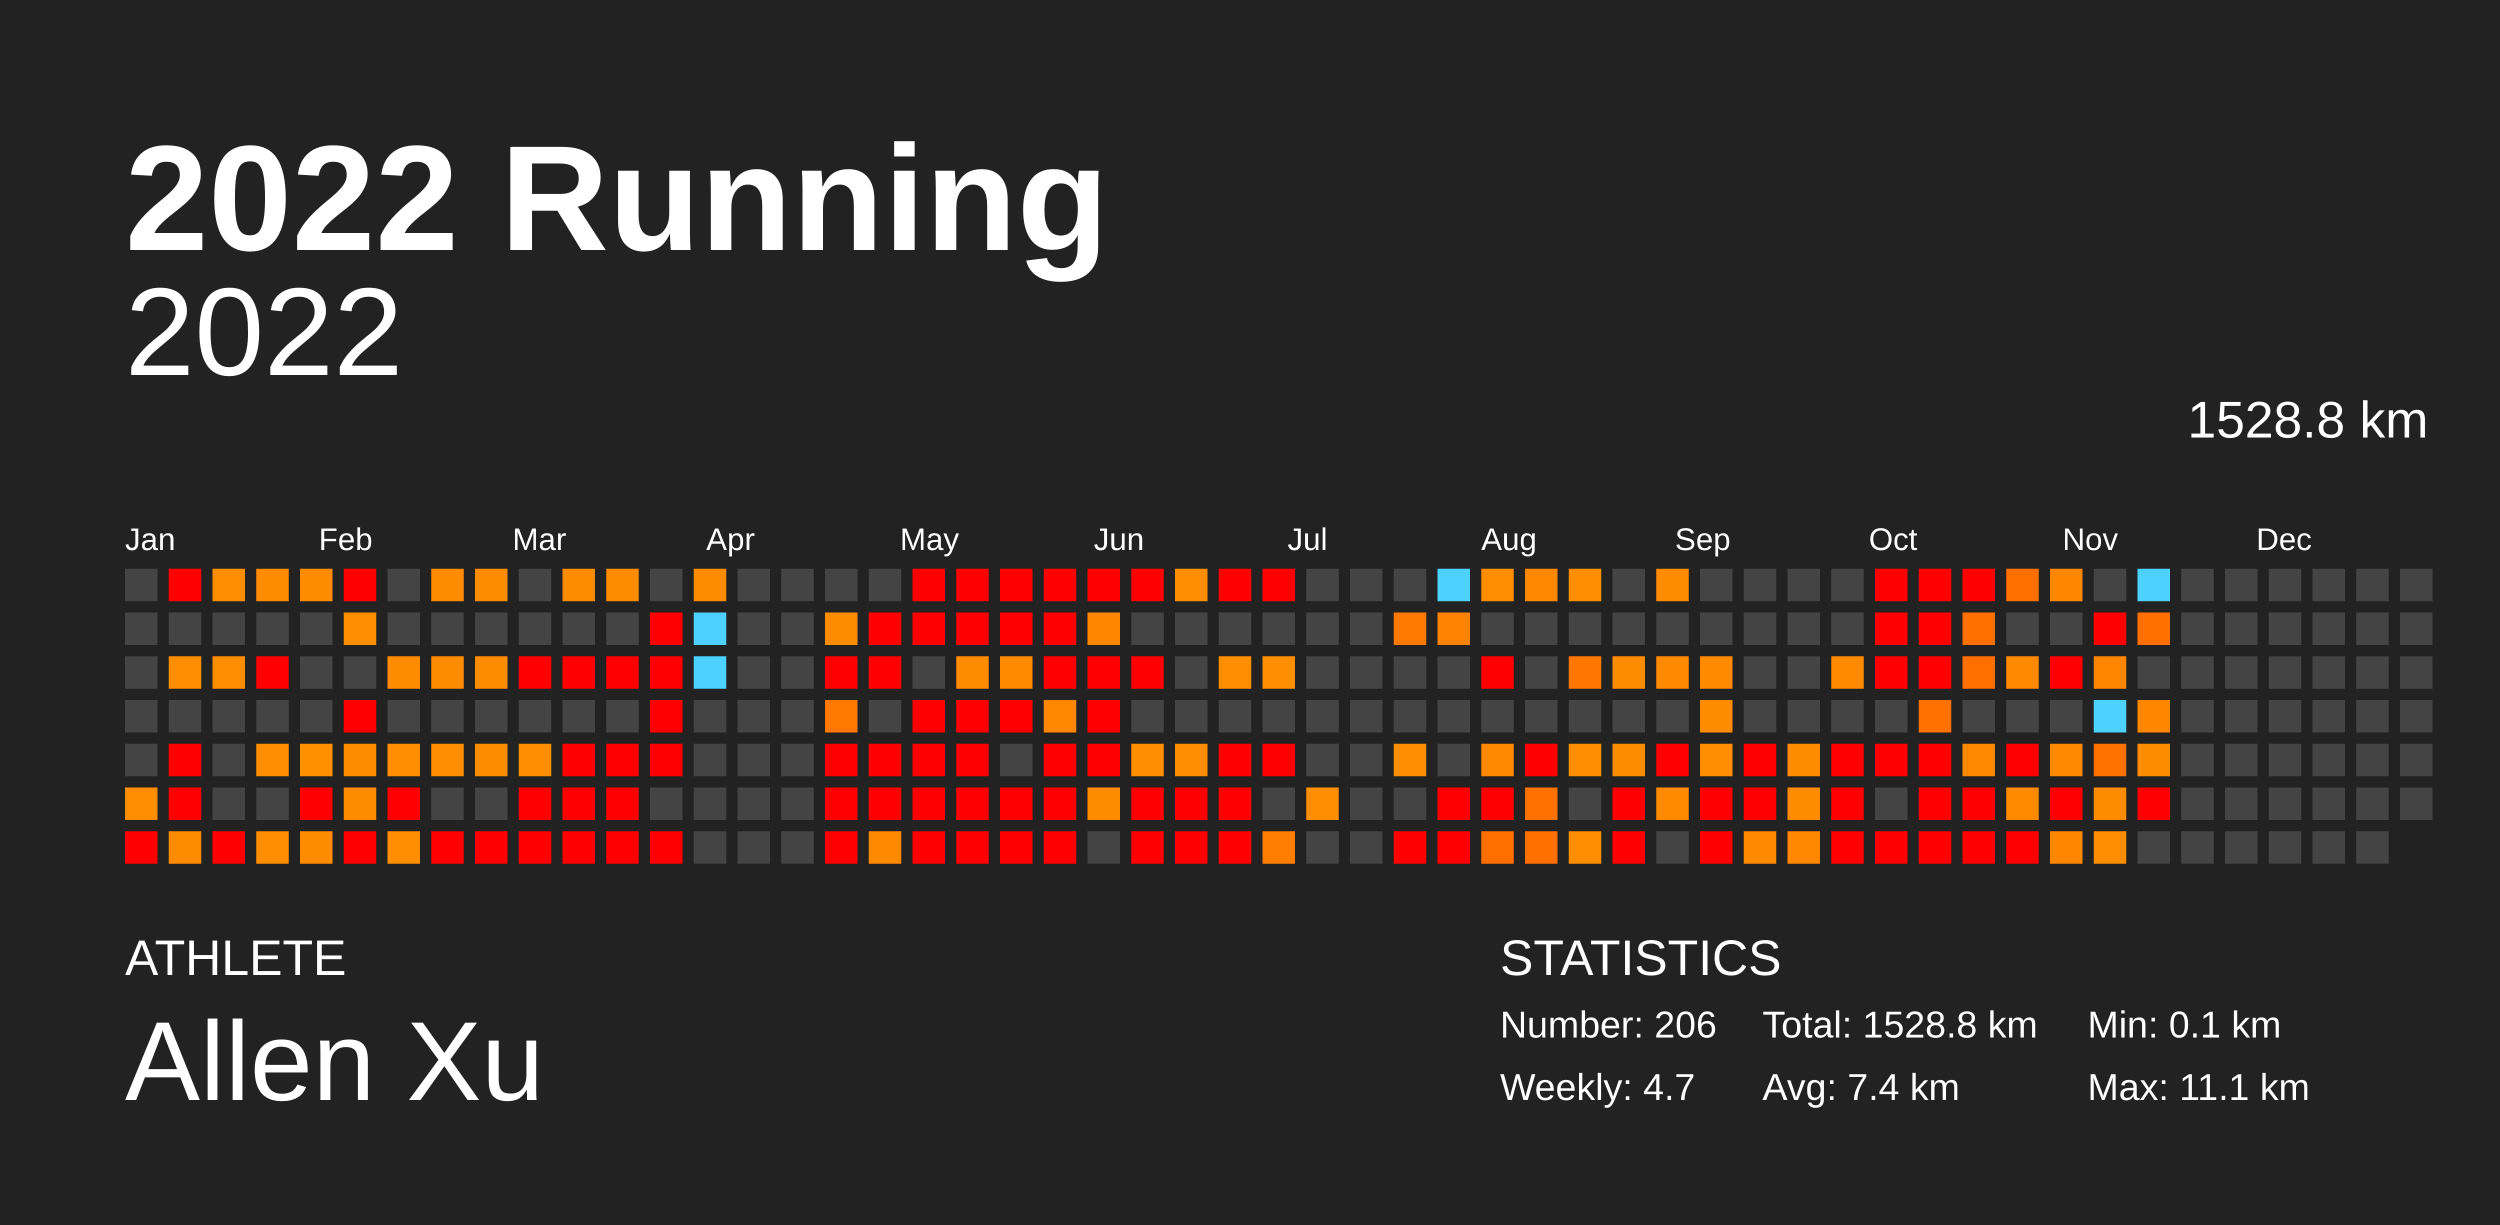
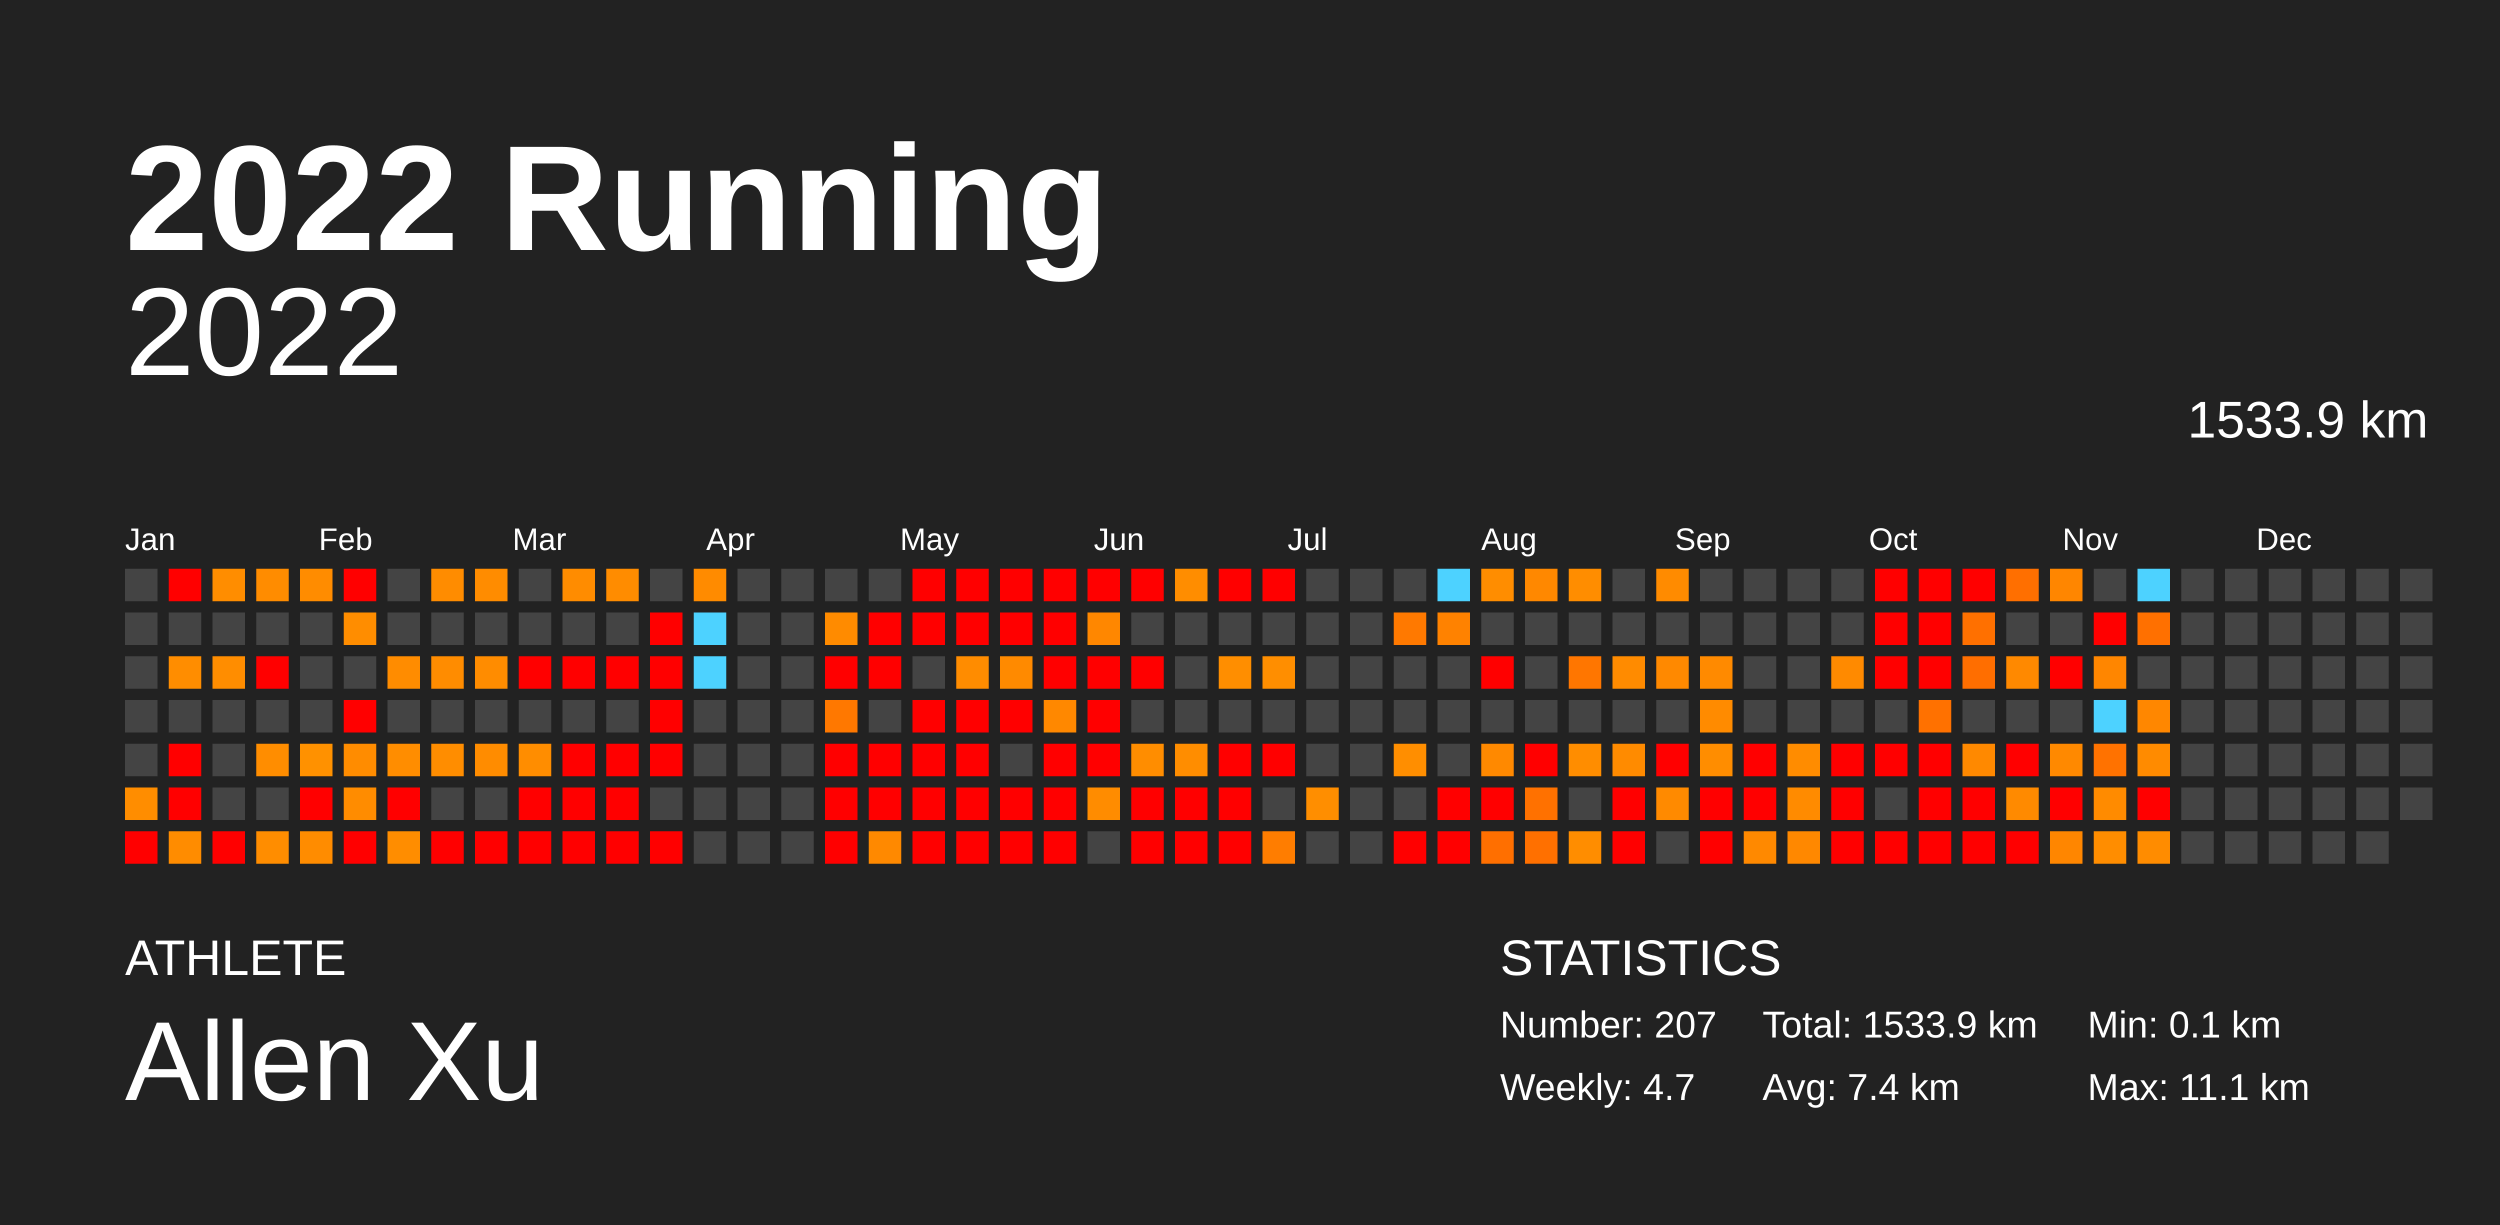
<svg xmlns="http://www.w3.org/2000/svg" baseProfile="full" height="98mm" version="1.1" viewBox="0,0,200,98" width="200mm">
  <defs />
  <rect fill="#222222" height="98" width="200" x="0" y="0" />
  <text fill="#FFFFFF" style="font-size:12px; font-family:Arial; font-weight:bold;" x="10" y="20">2022 Running</text>
  <text fill="#FFFFFF" style="font-size:4px; font-family:Arial" x="10" y="78">ATHLETE</text>
  <text fill="#FFFFFF" style="font-size:9px; font-family:Arial" x="10" y="88">Allen Xu</text>
  <text fill="#FFFFFF" style="font-size:4px; font-family:Arial" x="120" y="78">STATISTICS</text>
-   <text fill="#FFFFFF" style="font-size:3px; font-family:Arial" x="120" y="83">Number: 206</text>
+   <text fill="#FFFFFF" style="font-size:3px; font-family:Arial" x="120" y="83">Number: 207</text>
  <text fill="#FFFFFF" style="font-size:3px; font-family:Arial" x="120" y="88">Weekly: 4.7</text>
-   <text fill="#FFFFFF" style="font-size:3px; font-family:Arial" x="141" y="83">Total: 1528.8 km</text>
+   <text fill="#FFFFFF" style="font-size:3px; font-family:Arial" x="141" y="83">Total: 1533.9 km</text>
  <text fill="#FFFFFF" style="font-size:3px; font-family:Arial" x="141" y="88">Avg: 7.4 km</text>
  <text fill="#FFFFFF" style="font-size:3px; font-family:Arial" x="167" y="83">Min: 0.1 km</text>
  <text fill="#FFFFFF" style="font-size:3px; font-family:Arial" x="167" y="88">Max: 11.1 km</text>
  <text alignment-baseline="hanging" fill="#FFFFFF" style="font-size:10.0px; font-family:Arial;" x="10" y="30">2022</text>
-   <text alignment-baseline="hanging" fill="#FFFFFF" style="font-size:4.125px; font-family:Arial;" x="175" y="35">1528.8 km</text>
+   <text alignment-baseline="hanging" fill="#FFFFFF" style="font-size:4.125px; font-family:Arial;" x="175" y="35">1533.9 km</text>
  <text fill="#FFFFFF" style="font-size:2.5px; font-family:Arial" x="10.0" y="44">Jan</text>
  <text fill="#FFFFFF" style="font-size:2.5px; font-family:Arial" x="25.5" y="44">Feb</text>
  <text fill="#FFFFFF" style="font-size:2.5px; font-family:Arial" x="41.0" y="44">Mar</text>
  <text fill="#FFFFFF" style="font-size:2.5px; font-family:Arial" x="56.5" y="44">Apr</text>
  <text fill="#FFFFFF" style="font-size:2.5px; font-family:Arial" x="72.0" y="44">May</text>
  <text fill="#FFFFFF" style="font-size:2.5px; font-family:Arial" x="87.5" y="44">Jun</text>
  <text fill="#FFFFFF" style="font-size:2.5px; font-family:Arial" x="103.0" y="44">Jul</text>
  <text fill="#FFFFFF" style="font-size:2.5px; font-family:Arial" x="118.5" y="44">Aug</text>
  <text fill="#FFFFFF" style="font-size:2.5px; font-family:Arial" x="134.0" y="44">Sep</text>
  <text fill="#FFFFFF" style="font-size:2.5px; font-family:Arial" x="149.5" y="44">Oct</text>
  <text fill="#FFFFFF" style="font-size:2.5px; font-family:Arial" x="165.0" y="44">Nov</text>
  <text fill="#FFFFFF" style="font-size:2.5px; font-family:Arial" x="180.5" y="44">Dec</text>
  <rect fill="#444444" height="2.6" width="2.6" x="10.0" y="45.5" />
  <rect fill="#444444" height="2.6" width="2.6" x="10.0" y="49.0" />
  <rect fill="#444444" height="2.6" width="2.6" x="10.0" y="52.5" />
  <rect fill="#444444" height="2.6" width="2.6" x="10.0" y="56.0" />
  <rect fill="#444444" height="2.6" width="2.6" x="10.0" y="59.5" />
  <rect fill="#ff8d00" height="2.6" width="2.6" x="10.0" y="63.0" />
  <rect fill="red" height="2.6" width="2.6" x="10.0" y="66.5" />
  <rect fill="red" height="2.6" width="2.6" x="13.5" y="45.5" />
  <rect fill="#444444" height="2.6" width="2.6" x="13.5" y="49.0" />
  <rect fill="#ff8d00" height="2.6" width="2.6" x="13.5" y="52.5" />
  <rect fill="#444444" height="2.6" width="2.6" x="13.5" y="56.0" />
  <rect fill="red" height="2.6" width="2.6" x="13.5" y="59.5" />
  <rect fill="red" height="2.6" width="2.6" x="13.5" y="63.0" />
  <rect fill="#ff8c00" height="2.6" width="2.6" x="13.5" y="66.5" />
  <rect fill="#ff8d00" height="2.6" width="2.6" x="17.0" y="45.5" />
  <rect fill="#444444" height="2.6" width="2.6" x="17.0" y="49.0" />
  <rect fill="#ff8d00" height="2.6" width="2.6" x="17.0" y="52.5" />
  <rect fill="#444444" height="2.6" width="2.6" x="17.0" y="56.0" />
  <rect fill="#444444" height="2.6" width="2.6" x="17.0" y="59.5" />
  <rect fill="#444444" height="2.6" width="2.6" x="17.0" y="63.0" />
  <rect fill="red" height="2.6" width="2.6" x="17.0" y="66.5" />
  <rect fill="#ff8c00" height="2.6" width="2.6" x="20.5" y="45.5" />
  <rect fill="#444444" height="2.6" width="2.6" x="20.5" y="49.0" />
  <rect fill="red" height="2.6" width="2.6" x="20.5" y="52.5" />
  <rect fill="#444444" height="2.6" width="2.6" x="20.5" y="56.0" />
  <rect fill="#ff8d00" height="2.6" width="2.6" x="20.5" y="59.5" />
  <rect fill="#444444" height="2.6" width="2.6" x="20.5" y="63.0" />
  <rect fill="#ff8d00" height="2.6" width="2.6" x="20.5" y="66.5" />
  <rect fill="#ff8c00" height="2.6" width="2.6" x="24.0" y="45.5" />
  <rect fill="#444444" height="2.6" width="2.6" x="24.0" y="49.0" />
  <rect fill="#444444" height="2.6" width="2.6" x="24.0" y="52.5" />
  <rect fill="#444444" height="2.6" width="2.6" x="24.0" y="56.0" />
  <rect fill="#ff9100" height="2.6" width="2.6" x="24.0" y="59.5" />
  <rect fill="red" height="2.6" width="2.6" x="24.0" y="63.0" />
  <rect fill="#ff8c00" height="2.6" width="2.6" x="24.0" y="66.5" />
  <rect fill="red" height="2.6" width="2.6" x="27.5" y="45.5" />
  <rect fill="#ff8d00" height="2.6" width="2.6" x="27.5" y="49.0" />
  <rect fill="#444444" height="2.6" width="2.6" x="27.5" y="52.5" />
  <rect fill="red" height="2.6" width="2.6" x="27.5" y="56.0" />
  <rect fill="#ff8c00" height="2.6" width="2.6" x="27.5" y="59.5" />
  <rect fill="#ff8c00" height="2.6" width="2.6" x="27.5" y="63.0" />
  <rect fill="red" height="2.6" width="2.6" x="27.5" y="66.5" />
  <rect fill="#444444" height="2.6" width="2.6" x="31.0" y="45.5" />
  <rect fill="#444444" height="2.6" width="2.6" x="31.0" y="49.0" />
  <rect fill="#ff8c00" height="2.6" width="2.6" x="31.0" y="52.5" />
  <rect fill="#444444" height="2.6" width="2.6" x="31.0" y="56.0" />
  <rect fill="#ff8d00" height="2.6" width="2.6" x="31.0" y="59.5" />
  <rect fill="red" height="2.6" width="2.6" x="31.0" y="63.0" />
  <rect fill="#ff8d00" height="2.6" width="2.6" x="31.0" y="66.5" />
  <rect fill="#ff8c00" height="2.6" width="2.6" x="34.5" y="45.5" />
  <rect fill="#444444" height="2.6" width="2.6" x="34.5" y="49.0" />
  <rect fill="#ff8c00" height="2.6" width="2.6" x="34.5" y="52.5" />
  <rect fill="#444444" height="2.6" width="2.6" x="34.5" y="56.0" />
  <rect fill="#ff8d00" height="2.6" width="2.6" x="34.5" y="59.5" />
  <rect fill="#444444" height="2.6" width="2.6" x="34.5" y="63.0" />
  <rect fill="red" height="2.6" width="2.6" x="34.5" y="66.5" />
  <rect fill="#ff8c00" height="2.6" width="2.6" x="38.0" y="45.5" />
  <rect fill="#444444" height="2.6" width="2.6" x="38.0" y="49.0" />
  <rect fill="#ff8c00" height="2.6" width="2.6" x="38.0" y="52.5" />
  <rect fill="#444444" height="2.6" width="2.6" x="38.0" y="56.0" />
  <rect fill="#ff8c00" height="2.6" width="2.6" x="38.0" y="59.5" />
  <rect fill="#444444" height="2.6" width="2.6" x="38.0" y="63.0" />
  <rect fill="red" height="2.6" width="2.6" x="38.0" y="66.5" />
  <rect fill="#444444" height="2.6" width="2.6" x="41.5" y="45.5" />
  <rect fill="#444444" height="2.6" width="2.6" x="41.5" y="49.0" />
  <rect fill="red" height="2.6" width="2.6" x="41.5" y="52.5" />
  <rect fill="#444444" height="2.6" width="2.6" x="41.5" y="56.0" />
  <rect fill="#ff8d00" height="2.6" width="2.6" x="41.5" y="59.5" />
  <rect fill="red" height="2.6" width="2.6" x="41.5" y="63.0" />
  <rect fill="red" height="2.6" width="2.6" x="41.5" y="66.5" />
  <rect fill="#ff8c00" height="2.6" width="2.6" x="45.0" y="45.5" />
  <rect fill="#444444" height="2.6" width="2.6" x="45.0" y="49.0" />
  <rect fill="red" height="2.6" width="2.6" x="45.0" y="52.5" />
  <rect fill="#444444" height="2.6" width="2.6" x="45.0" y="56.0" />
  <rect fill="red" height="2.6" width="2.6" x="45.0" y="59.5" />
  <rect fill="red" height="2.6" width="2.6" x="45.0" y="63.0" />
  <rect fill="red" height="2.6" width="2.6" x="45.0" y="66.5" />
  <rect fill="#ff8c00" height="2.6" width="2.6" x="48.5" y="45.5" />
  <rect fill="#444444" height="2.6" width="2.6" x="48.5" y="49.0" />
  <rect fill="red" height="2.6" width="2.6" x="48.5" y="52.5" />
  <rect fill="#444444" height="2.6" width="2.6" x="48.5" y="56.0" />
  <rect fill="red" height="2.6" width="2.6" x="48.5" y="59.5" />
  <rect fill="red" height="2.6" width="2.6" x="48.5" y="63.0" />
  <rect fill="red" height="2.6" width="2.6" x="48.5" y="66.5" />
  <rect fill="#444444" height="2.6" width="2.6" x="52.0" y="45.5" />
  <rect fill="red" height="2.6" width="2.6" x="52.0" y="49.0" />
  <rect fill="red" height="2.6" width="2.6" x="52.0" y="52.5" />
  <rect fill="red" height="2.6" width="2.6" x="52.0" y="56.0" />
  <rect fill="red" height="2.6" width="2.6" x="52.0" y="59.5" />
  <rect fill="#444444" height="2.6" width="2.6" x="52.0" y="63.0" />
  <rect fill="red" height="2.6" width="2.6" x="52.0" y="66.5" />
  <rect fill="#ff8b00" height="2.6" width="2.6" x="55.5" y="45.5" />
  <rect fill="#4dd2ff" height="2.6" width="2.6" x="55.5" y="49.0" />
  <rect fill="#4dd2ff" height="2.6" width="2.6" x="55.5" y="52.5" />
  <rect fill="#444444" height="2.6" width="2.6" x="55.5" y="56.0" />
  <rect fill="#444444" height="2.6" width="2.6" x="55.5" y="59.5" />
  <rect fill="#444444" height="2.6" width="2.6" x="55.5" y="63.0" />
  <rect fill="#444444" height="2.6" width="2.6" x="55.5" y="66.5" />
  <rect fill="#444444" height="2.6" width="2.6" x="59.0" y="45.5" />
  <rect fill="#444444" height="2.6" width="2.6" x="59.0" y="49.0" />
  <rect fill="#444444" height="2.6" width="2.6" x="59.0" y="52.5" />
  <rect fill="#444444" height="2.6" width="2.6" x="59.0" y="56.0" />
  <rect fill="#444444" height="2.6" width="2.6" x="59.0" y="59.5" />
  <rect fill="#444444" height="2.6" width="2.6" x="59.0" y="63.0" />
  <rect fill="#444444" height="2.6" width="2.6" x="59.0" y="66.5" />
  <rect fill="#444444" height="2.6" width="2.6" x="62.5" y="45.5" />
  <rect fill="#444444" height="2.6" width="2.6" x="62.5" y="49.0" />
  <rect fill="#444444" height="2.6" width="2.6" x="62.5" y="52.5" />
  <rect fill="#444444" height="2.6" width="2.6" x="62.5" y="56.0" />
  <rect fill="#444444" height="2.6" width="2.6" x="62.5" y="59.5" />
  <rect fill="#444444" height="2.6" width="2.6" x="62.5" y="63.0" />
  <rect fill="#444444" height="2.6" width="2.6" x="62.5" y="66.5" />
  <rect fill="#444444" height="2.6" width="2.6" x="66.0" y="45.5" />
  <rect fill="#ff8b00" height="2.6" width="2.6" x="66.0" y="49.0" />
  <rect fill="red" height="2.6" width="2.6" x="66.0" y="52.5" />
  <rect fill="#ff7800" height="2.6" width="2.6" x="66.0" y="56.0" />
  <rect fill="red" height="2.6" width="2.6" x="66.0" y="59.5" />
  <rect fill="red" height="2.6" width="2.6" x="66.0" y="63.0" />
  <rect fill="red" height="2.6" width="2.6" x="66.0" y="66.5" />
  <rect fill="#444444" height="2.6" width="2.6" x="69.5" y="45.5" />
  <rect fill="red" height="2.6" width="2.6" x="69.5" y="49.0" />
  <rect fill="red" height="2.6" width="2.6" x="69.5" y="52.5" />
  <rect fill="#444444" height="2.6" width="2.6" x="69.5" y="56.0" />
  <rect fill="red" height="2.6" width="2.6" x="69.5" y="59.5" />
  <rect fill="red" height="2.6" width="2.6" x="69.5" y="63.0" />
  <rect fill="#ff8900" height="2.6" width="2.6" x="69.5" y="66.5" />
  <rect fill="red" height="2.6" width="2.6" x="73.0" y="45.5" />
  <rect fill="red" height="2.6" width="2.6" x="73.0" y="49.0" />
  <rect fill="#444444" height="2.6" width="2.6" x="73.0" y="52.5" />
  <rect fill="red" height="2.6" width="2.6" x="73.0" y="56.0" />
  <rect fill="red" height="2.6" width="2.6" x="73.0" y="59.5" />
  <rect fill="red" height="2.6" width="2.6" x="73.0" y="63.0" />
  <rect fill="red" height="2.6" width="2.6" x="73.0" y="66.5" />
  <rect fill="red" height="2.6" width="2.6" x="76.5" y="45.5" />
  <rect fill="red" height="2.6" width="2.6" x="76.5" y="49.0" />
  <rect fill="#ff8c00" height="2.6" width="2.6" x="76.5" y="52.5" />
  <rect fill="red" height="2.6" width="2.6" x="76.5" y="56.0" />
  <rect fill="red" height="2.6" width="2.6" x="76.5" y="59.5" />
  <rect fill="red" height="2.6" width="2.6" x="76.5" y="63.0" />
  <rect fill="red" height="2.6" width="2.6" x="76.5" y="66.5" />
  <rect fill="red" height="2.6" width="2.6" x="80.0" y="45.5" />
  <rect fill="red" height="2.6" width="2.6" x="80.0" y="49.0" />
  <rect fill="#ff8a00" height="2.6" width="2.6" x="80.0" y="52.5" />
  <rect fill="red" height="2.6" width="2.6" x="80.0" y="56.0" />
  <rect fill="#444444" height="2.6" width="2.6" x="80.0" y="59.5" />
  <rect fill="red" height="2.6" width="2.6" x="80.0" y="63.0" />
  <rect fill="red" height="2.6" width="2.6" x="80.0" y="66.5" />
  <rect fill="red" height="2.6" width="2.6" x="83.5" y="45.5" />
  <rect fill="red" height="2.6" width="2.6" x="83.5" y="49.0" />
  <rect fill="red" height="2.6" width="2.6" x="83.5" y="52.5" />
  <rect fill="#ff8800" height="2.6" width="2.6" x="83.5" y="56.0" />
  <rect fill="red" height="2.6" width="2.6" x="83.5" y="59.5" />
  <rect fill="red" height="2.6" width="2.6" x="83.5" y="63.0" />
  <rect fill="red" height="2.6" width="2.6" x="83.5" y="66.5" />
  <rect fill="red" height="2.6" width="2.6" x="87.0" y="45.5" />
  <rect fill="#ff8700" height="2.6" width="2.6" x="87.0" y="49.0" />
  <rect fill="red" height="2.6" width="2.6" x="87.0" y="52.5" />
  <rect fill="red" height="2.6" width="2.6" x="87.0" y="56.0" />
  <rect fill="red" height="2.6" width="2.6" x="87.0" y="59.5" />
  <rect fill="#ff8c00" height="2.6" width="2.6" x="87.0" y="63.0" />
  <rect fill="#444444" height="2.6" width="2.6" x="87.0" y="66.5" />
  <rect fill="red" height="2.6" width="2.6" x="90.5" y="45.5" />
  <rect fill="#444444" height="2.6" width="2.6" x="90.5" y="49.0" />
  <rect fill="red" height="2.6" width="2.6" x="90.5" y="52.5" />
  <rect fill="#444444" height="2.6" width="2.6" x="90.5" y="56.0" />
  <rect fill="#ff8d00" height="2.6" width="2.6" x="90.5" y="59.5" />
  <rect fill="red" height="2.6" width="2.6" x="90.5" y="63.0" />
  <rect fill="red" height="2.6" width="2.6" x="90.5" y="66.5" />
  <rect fill="#ff8d00" height="2.6" width="2.6" x="94.0" y="45.5" />
  <rect fill="#444444" height="2.6" width="2.6" x="94.0" y="49.0" />
  <rect fill="#444444" height="2.6" width="2.6" x="94.0" y="52.5" />
  <rect fill="#444444" height="2.6" width="2.6" x="94.0" y="56.0" />
  <rect fill="#ff8d00" height="2.6" width="2.6" x="94.0" y="59.5" />
  <rect fill="red" height="2.6" width="2.6" x="94.0" y="63.0" />
  <rect fill="red" height="2.6" width="2.6" x="94.0" y="66.5" />
  <rect fill="red" height="2.6" width="2.6" x="97.5" y="45.5" />
  <rect fill="#444444" height="2.6" width="2.6" x="97.5" y="49.0" />
  <rect fill="#ff8e00" height="2.6" width="2.6" x="97.5" y="52.5" />
  <rect fill="#444444" height="2.6" width="2.6" x="97.5" y="56.0" />
  <rect fill="red" height="2.6" width="2.6" x="97.5" y="59.5" />
  <rect fill="red" height="2.6" width="2.6" x="97.5" y="63.0" />
  <rect fill="red" height="2.6" width="2.6" x="97.5" y="66.5" />
  <rect fill="red" height="2.6" width="2.6" x="101.0" y="45.5" />
  <rect fill="#444444" height="2.6" width="2.6" x="101.0" y="49.0" />
  <rect fill="#ff8e00" height="2.6" width="2.6" x="101.0" y="52.5" />
  <rect fill="#444444" height="2.6" width="2.6" x="101.0" y="56.0" />
  <rect fill="red" height="2.6" width="2.6" x="101.0" y="59.5" />
  <rect fill="#444444" height="2.6" width="2.6" x="101.0" y="63.0" />
  <rect fill="#ff7d00" height="2.6" width="2.6" x="101.0" y="66.5" />
  <rect fill="#444444" height="2.6" width="2.6" x="104.5" y="45.5" />
  <rect fill="#444444" height="2.6" width="2.6" x="104.5" y="49.0" />
  <rect fill="#444444" height="2.6" width="2.6" x="104.5" y="52.5" />
  <rect fill="#444444" height="2.6" width="2.6" x="104.5" y="56.0" />
  <rect fill="#444444" height="2.6" width="2.6" x="104.5" y="59.5" />
  <rect fill="#ff8e00" height="2.6" width="2.6" x="104.5" y="63.0" />
  <rect fill="#444444" height="2.6" width="2.6" x="104.5" y="66.5" />
  <rect fill="#444444" height="2.6" width="2.6" x="108.0" y="45.5" />
  <rect fill="#444444" height="2.6" width="2.6" x="108.0" y="49.0" />
  <rect fill="#444444" height="2.6" width="2.6" x="108.0" y="52.5" />
  <rect fill="#444444" height="2.6" width="2.6" x="108.0" y="56.0" />
  <rect fill="#444444" height="2.6" width="2.6" x="108.0" y="59.5" />
  <rect fill="#444444" height="2.6" width="2.6" x="108.0" y="63.0" />
  <rect fill="#444444" height="2.6" width="2.6" x="108.0" y="66.5" />
  <rect fill="#444444" height="2.6" width="2.6" x="111.5" y="45.5" />
  <rect fill="#ff7900" height="2.6" width="2.6" x="111.5" y="49.0" />
  <rect fill="#444444" height="2.6" width="2.6" x="111.5" y="52.5" />
  <rect fill="#444444" height="2.6" width="2.6" x="111.5" y="56.0" />
  <rect fill="#ff8e00" height="2.6" width="2.6" x="111.5" y="59.5" />
  <rect fill="#444444" height="2.6" width="2.6" x="111.5" y="63.0" />
  <rect fill="red" height="2.6" width="2.6" x="111.5" y="66.5" />
  <rect fill="#4dd2ff" height="2.6" width="2.6" x="115.0" y="45.5" />
  <rect fill="#ff8200" height="2.6" width="2.6" x="115.0" y="49.0" />
  <rect fill="#444444" height="2.6" width="2.6" x="115.0" y="52.5" />
  <rect fill="#444444" height="2.6" width="2.6" x="115.0" y="56.0" />
  <rect fill="#444444" height="2.6" width="2.6" x="115.0" y="59.5" />
  <rect fill="red" height="2.6" width="2.6" x="115.0" y="63.0" />
  <rect fill="red" height="2.6" width="2.6" x="115.0" y="66.5" />
  <rect fill="#ff8d00" height="2.6" width="2.6" x="118.5" y="45.5" />
  <rect fill="#444444" height="2.6" width="2.6" x="118.5" y="49.0" />
  <rect fill="red" height="2.6" width="2.6" x="118.5" y="52.5" />
  <rect fill="#444444" height="2.6" width="2.6" x="118.5" y="56.0" />
  <rect fill="#ff8900" height="2.6" width="2.6" x="118.5" y="59.5" />
  <rect fill="red" height="2.6" width="2.6" x="118.5" y="63.0" />
  <rect fill="#ff6f00" height="2.6" width="2.6" x="118.5" y="66.5" />
  <rect fill="#ff8800" height="2.6" width="2.6" x="122.0" y="45.5" />
  <rect fill="#444444" height="2.6" width="2.6" x="122.0" y="49.0" />
  <rect fill="#444444" height="2.6" width="2.6" x="122.0" y="52.5" />
  <rect fill="#444444" height="2.6" width="2.6" x="122.0" y="56.0" />
  <rect fill="red" height="2.6" width="2.6" x="122.0" y="59.5" />
  <rect fill="#ff7100" height="2.6" width="2.6" x="122.0" y="63.0" />
  <rect fill="#ff7000" height="2.6" width="2.6" x="122.0" y="66.5" />
  <rect fill="#ff8d00" height="2.6" width="2.6" x="125.5" y="45.5" />
  <rect fill="#444444" height="2.6" width="2.6" x="125.5" y="49.0" />
  <rect fill="#ff7600" height="2.6" width="2.6" x="125.5" y="52.5" />
  <rect fill="#444444" height="2.6" width="2.6" x="125.5" y="56.0" />
  <rect fill="#ff8d00" height="2.6" width="2.6" x="125.5" y="59.5" />
  <rect fill="#444444" height="2.6" width="2.6" x="125.5" y="63.0" />
  <rect fill="#ff8d00" height="2.6" width="2.6" x="125.5" y="66.5" />
  <rect fill="#444444" height="2.6" width="2.6" x="129.0" y="45.5" />
  <rect fill="#444444" height="2.6" width="2.6" x="129.0" y="49.0" />
  <rect fill="#ff8b00" height="2.6" width="2.6" x="129.0" y="52.5" />
  <rect fill="#444444" height="2.6" width="2.6" x="129.0" y="56.0" />
  <rect fill="#ff8b00" height="2.6" width="2.6" x="129.0" y="59.5" />
  <rect fill="red" height="2.6" width="2.6" x="129.0" y="63.0" />
  <rect fill="red" height="2.6" width="2.6" x="129.0" y="66.5" />
  <rect fill="#ff8b00" height="2.6" width="2.6" x="132.5" y="45.5" />
  <rect fill="#444444" height="2.6" width="2.6" x="132.5" y="49.0" />
  <rect fill="#ff8900" height="2.6" width="2.6" x="132.5" y="52.5" />
  <rect fill="#444444" height="2.6" width="2.6" x="132.5" y="56.0" />
  <rect fill="red" height="2.6" width="2.6" x="132.5" y="59.5" />
  <rect fill="#ff8a00" height="2.6" width="2.6" x="132.5" y="63.0" />
  <rect fill="#444444" height="2.6" width="2.6" x="132.5" y="66.5" />
  <rect fill="#444444" height="2.6" width="2.6" x="136.0" y="45.5" />
  <rect fill="#444444" height="2.6" width="2.6" x="136.0" y="49.0" />
  <rect fill="#ff8a00" height="2.6" width="2.6" x="136.0" y="52.5" />
  <rect fill="#ff8b00" height="2.6" width="2.6" x="136.0" y="56.0" />
  <rect fill="#ff8d00" height="2.6" width="2.6" x="136.0" y="59.5" />
  <rect fill="red" height="2.6" width="2.6" x="136.0" y="63.0" />
  <rect fill="red" height="2.6" width="2.6" x="136.0" y="66.5" />
  <rect fill="#444444" height="2.6" width="2.6" x="139.5" y="45.5" />
  <rect fill="#444444" height="2.6" width="2.6" x="139.5" y="49.0" />
  <rect fill="#444444" height="2.6" width="2.6" x="139.5" y="52.5" />
  <rect fill="#444444" height="2.6" width="2.6" x="139.5" y="56.0" />
  <rect fill="red" height="2.6" width="2.6" x="139.5" y="59.5" />
  <rect fill="red" height="2.6" width="2.6" x="139.5" y="63.0" />
  <rect fill="#ff8900" height="2.6" width="2.6" x="139.5" y="66.5" />
  <rect fill="#444444" height="2.6" width="2.6" x="143.0" y="45.5" />
  <rect fill="#444444" height="2.6" width="2.6" x="143.0" y="49.0" />
  <rect fill="#444444" height="2.6" width="2.6" x="143.0" y="52.5" />
  <rect fill="#444444" height="2.6" width="2.6" x="143.0" y="56.0" />
  <rect fill="#ff8c00" height="2.6" width="2.6" x="143.0" y="59.5" />
  <rect fill="#ff8b00" height="2.6" width="2.6" x="143.0" y="63.0" />
  <rect fill="#ff8800" height="2.6" width="2.6" x="143.0" y="66.5" />
  <rect fill="#444444" height="2.6" width="2.6" x="146.5" y="45.5" />
  <rect fill="#444444" height="2.6" width="2.6" x="146.5" y="49.0" />
  <rect fill="#ff8a00" height="2.6" width="2.6" x="146.5" y="52.5" />
  <rect fill="#444444" height="2.6" width="2.6" x="146.5" y="56.0" />
  <rect fill="red" height="2.6" width="2.6" x="146.5" y="59.5" />
  <rect fill="red" height="2.6" width="2.6" x="146.5" y="63.0" />
  <rect fill="red" height="2.6" width="2.6" x="146.5" y="66.5" />
  <rect fill="red" height="2.6" width="2.6" x="150.0" y="45.5" />
  <rect fill="red" height="2.6" width="2.6" x="150.0" y="49.0" />
  <rect fill="red" height="2.6" width="2.6" x="150.0" y="52.5" />
  <rect fill="#444444" height="2.6" width="2.6" x="150.0" y="56.0" />
  <rect fill="red" height="2.6" width="2.6" x="150.0" y="59.5" />
  <rect fill="#444444" height="2.6" width="2.6" x="150.0" y="63.0" />
  <rect fill="red" height="2.6" width="2.6" x="150.0" y="66.5" />
  <rect fill="red" height="2.6" width="2.6" x="153.5" y="45.5" />
  <rect fill="red" height="2.6" width="2.6" x="153.5" y="49.0" />
  <rect fill="red" height="2.6" width="2.6" x="153.5" y="52.5" />
  <rect fill="#ff7100" height="2.6" width="2.6" x="153.5" y="56.0" />
  <rect fill="red" height="2.6" width="2.6" x="153.5" y="59.5" />
  <rect fill="red" height="2.6" width="2.6" x="153.5" y="63.0" />
  <rect fill="red" height="2.6" width="2.6" x="153.5" y="66.5" />
  <rect fill="red" height="2.6" width="2.6" x="157.0" y="45.5" />
  <rect fill="#ff7000" height="2.6" width="2.6" x="157.0" y="49.0" />
  <rect fill="#ff6e00" height="2.6" width="2.6" x="157.0" y="52.5" />
  <rect fill="#444444" height="2.6" width="2.6" x="157.0" y="56.0" />
  <rect fill="#ff8900" height="2.6" width="2.6" x="157.0" y="59.5" />
  <rect fill="red" height="2.6" width="2.6" x="157.0" y="63.0" />
  <rect fill="red" height="2.6" width="2.6" x="157.0" y="66.5" />
  <rect fill="#ff6f00" height="2.6" width="2.6" x="160.5" y="45.5" />
  <rect fill="#444444" height="2.6" width="2.6" x="160.5" y="49.0" />
  <rect fill="#ff8900" height="2.6" width="2.6" x="160.5" y="52.5" />
  <rect fill="#444444" height="2.6" width="2.6" x="160.5" y="56.0" />
  <rect fill="red" height="2.6" width="2.6" x="160.5" y="59.5" />
  <rect fill="#ff8a00" height="2.6" width="2.6" x="160.5" y="63.0" />
  <rect fill="red" height="2.6" width="2.6" x="160.5" y="66.5" />
  <rect fill="#ff8600" height="2.6" width="2.6" x="164.0" y="45.5" />
  <rect fill="#444444" height="2.6" width="2.6" x="164.0" y="49.0" />
  <rect fill="red" height="2.6" width="2.6" x="164.0" y="52.5" />
  <rect fill="#444444" height="2.6" width="2.6" x="164.0" y="56.0" />
  <rect fill="#ff8900" height="2.6" width="2.6" x="164.0" y="59.5" />
  <rect fill="red" height="2.6" width="2.6" x="164.0" y="63.0" />
  <rect fill="#ff8600" height="2.6" width="2.6" x="164.0" y="66.5" />
  <rect fill="#444444" height="2.6" width="2.6" x="167.5" y="45.5" />
  <rect fill="red" height="2.6" width="2.6" x="167.5" y="49.0" />
  <rect fill="#ff8600" height="2.6" width="2.6" x="167.5" y="52.5" />
  <rect fill="#4dd2ff" height="2.6" width="2.6" x="167.5" y="56.0" />
  <rect fill="#ff7200" height="2.6" width="2.6" x="167.5" y="59.5" />
  <rect fill="#ff8b00" height="2.6" width="2.6" x="167.5" y="63.0" />
  <rect fill="#ff8d00" height="2.6" width="2.6" x="167.5" y="66.5" />
  <rect fill="#4dd2ff" height="2.6" width="2.6" x="171.0" y="45.5" />
  <rect fill="#ff7000" height="2.6" width="2.6" x="171.0" y="49.0" />
  <rect fill="#444444" height="2.6" width="2.6" x="171.0" y="52.5" />
  <rect fill="#ff8700" height="2.6" width="2.6" x="171.0" y="56.0" />
  <rect fill="#ff8b00" height="2.6" width="2.6" x="171.0" y="59.5" />
  <rect fill="red" height="2.6" width="2.6" x="171.0" y="63.0" />
-   <rect fill="#444444" height="2.6" width="2.6" x="171.0" y="66.5" />
+   <rect fill="#ff8c00" height="2.6" width="2.6" x="171.0" y="66.5" />
  <rect fill="#444444" height="2.6" width="2.6" x="174.5" y="45.5" />
  <rect fill="#444444" height="2.6" width="2.6" x="174.5" y="49.0" />
  <rect fill="#444444" height="2.6" width="2.6" x="174.5" y="52.5" />
  <rect fill="#444444" height="2.6" width="2.6" x="174.5" y="56.0" />
  <rect fill="#444444" height="2.6" width="2.6" x="174.5" y="59.5" />
  <rect fill="#444444" height="2.6" width="2.6" x="174.5" y="63.0" />
  <rect fill="#444444" height="2.6" width="2.6" x="174.5" y="66.5" />
  <rect fill="#444444" height="2.6" width="2.6" x="178.0" y="45.5" />
  <rect fill="#444444" height="2.6" width="2.6" x="178.0" y="49.0" />
  <rect fill="#444444" height="2.6" width="2.6" x="178.0" y="52.5" />
  <rect fill="#444444" height="2.6" width="2.6" x="178.0" y="56.0" />
  <rect fill="#444444" height="2.6" width="2.6" x="178.0" y="59.5" />
  <rect fill="#444444" height="2.6" width="2.6" x="178.0" y="63.0" />
  <rect fill="#444444" height="2.6" width="2.6" x="178.0" y="66.5" />
  <rect fill="#444444" height="2.6" width="2.6" x="181.5" y="45.5" />
  <rect fill="#444444" height="2.6" width="2.6" x="181.5" y="49.0" />
  <rect fill="#444444" height="2.6" width="2.6" x="181.5" y="52.5" />
  <rect fill="#444444" height="2.6" width="2.6" x="181.5" y="56.0" />
  <rect fill="#444444" height="2.6" width="2.6" x="181.5" y="59.5" />
  <rect fill="#444444" height="2.6" width="2.6" x="181.5" y="63.0" />
  <rect fill="#444444" height="2.6" width="2.6" x="181.5" y="66.5" />
  <rect fill="#444444" height="2.6" width="2.6" x="185.0" y="45.5" />
  <rect fill="#444444" height="2.6" width="2.6" x="185.0" y="49.0" />
  <rect fill="#444444" height="2.6" width="2.6" x="185.0" y="52.5" />
  <rect fill="#444444" height="2.6" width="2.6" x="185.0" y="56.0" />
  <rect fill="#444444" height="2.6" width="2.6" x="185.0" y="59.5" />
  <rect fill="#444444" height="2.6" width="2.6" x="185.0" y="63.0" />
  <rect fill="#444444" height="2.6" width="2.6" x="185.0" y="66.5" />
  <rect fill="#444444" height="2.6" width="2.6" x="188.5" y="45.5" />
  <rect fill="#444444" height="2.6" width="2.6" x="188.5" y="49.0" />
  <rect fill="#444444" height="2.6" width="2.6" x="188.5" y="52.5" />
  <rect fill="#444444" height="2.6" width="2.6" x="188.5" y="56.0" />
  <rect fill="#444444" height="2.6" width="2.6" x="188.5" y="59.5" />
  <rect fill="#444444" height="2.6" width="2.6" x="188.5" y="63.0" />
  <rect fill="#444444" height="2.6" width="2.6" x="188.5" y="66.5" />
  <rect fill="#444444" height="2.6" width="2.6" x="192.0" y="45.5" />
  <rect fill="#444444" height="2.6" width="2.6" x="192.0" y="49.0" />
  <rect fill="#444444" height="2.6" width="2.6" x="192.0" y="52.5" />
  <rect fill="#444444" height="2.6" width="2.6" x="192.0" y="56.0" />
  <rect fill="#444444" height="2.6" width="2.6" x="192.0" y="59.5" />
  <rect fill="#444444" height="2.6" width="2.6" x="192.0" y="63.0" />
</svg>
